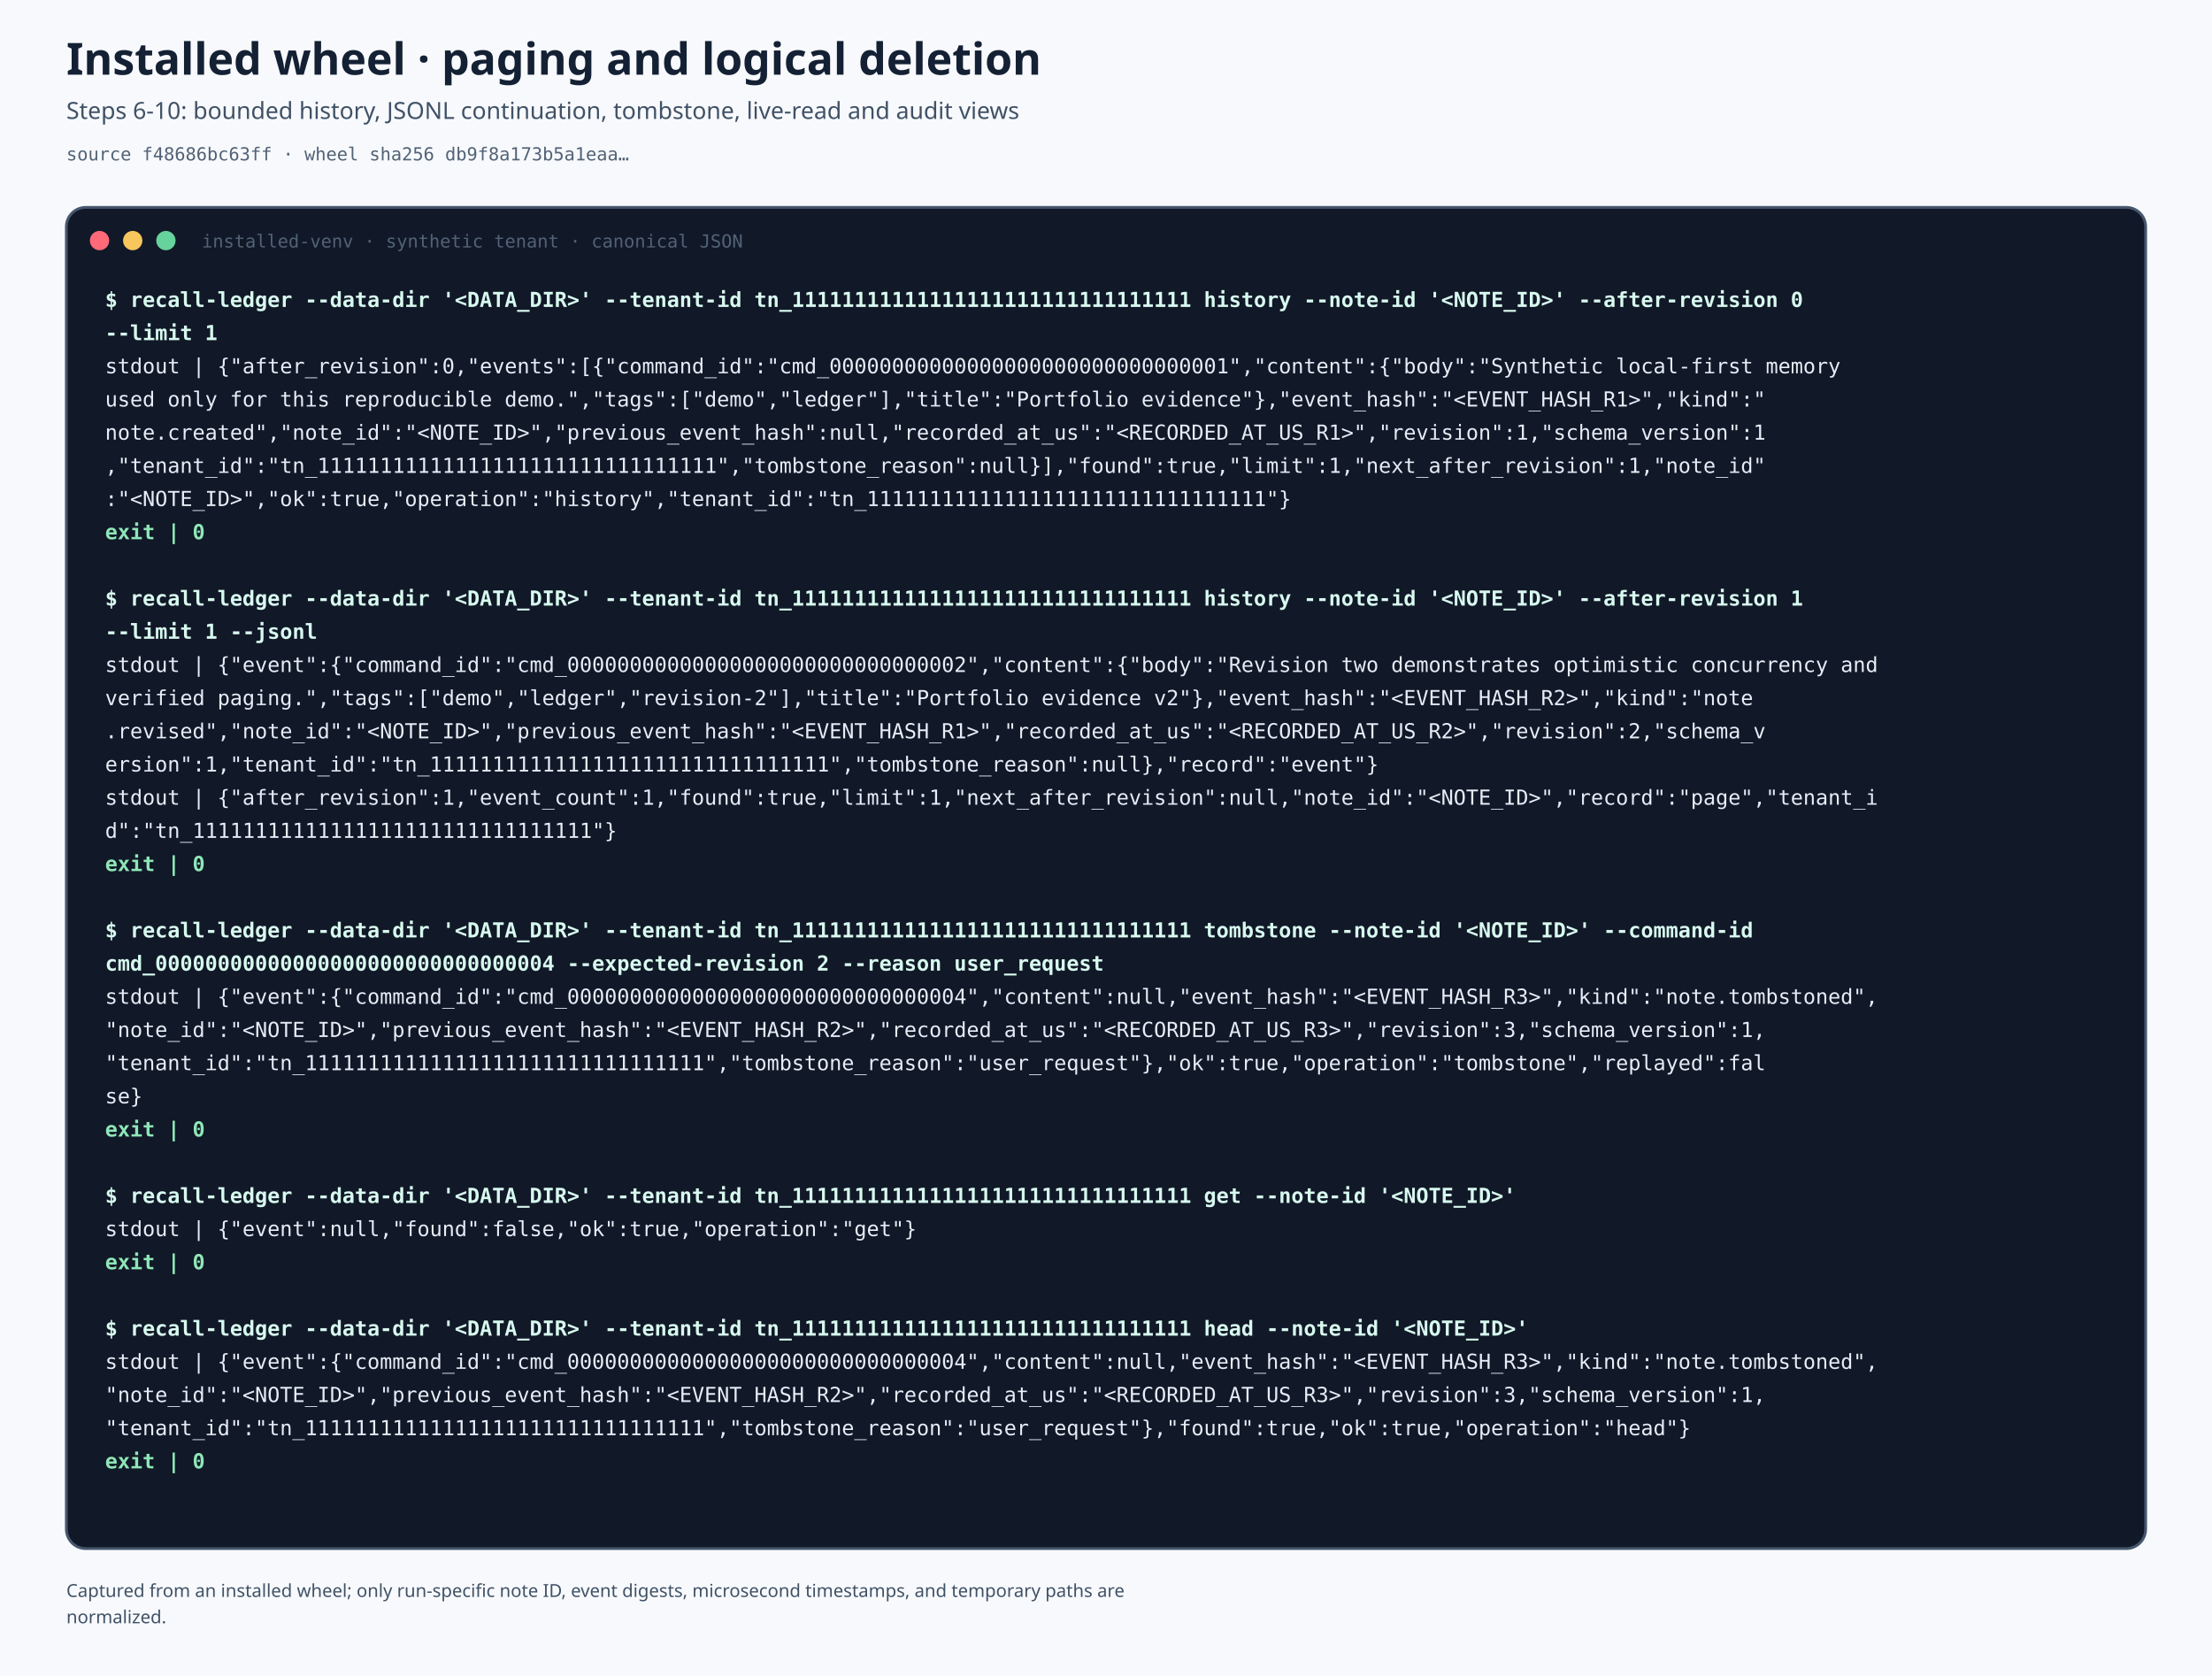
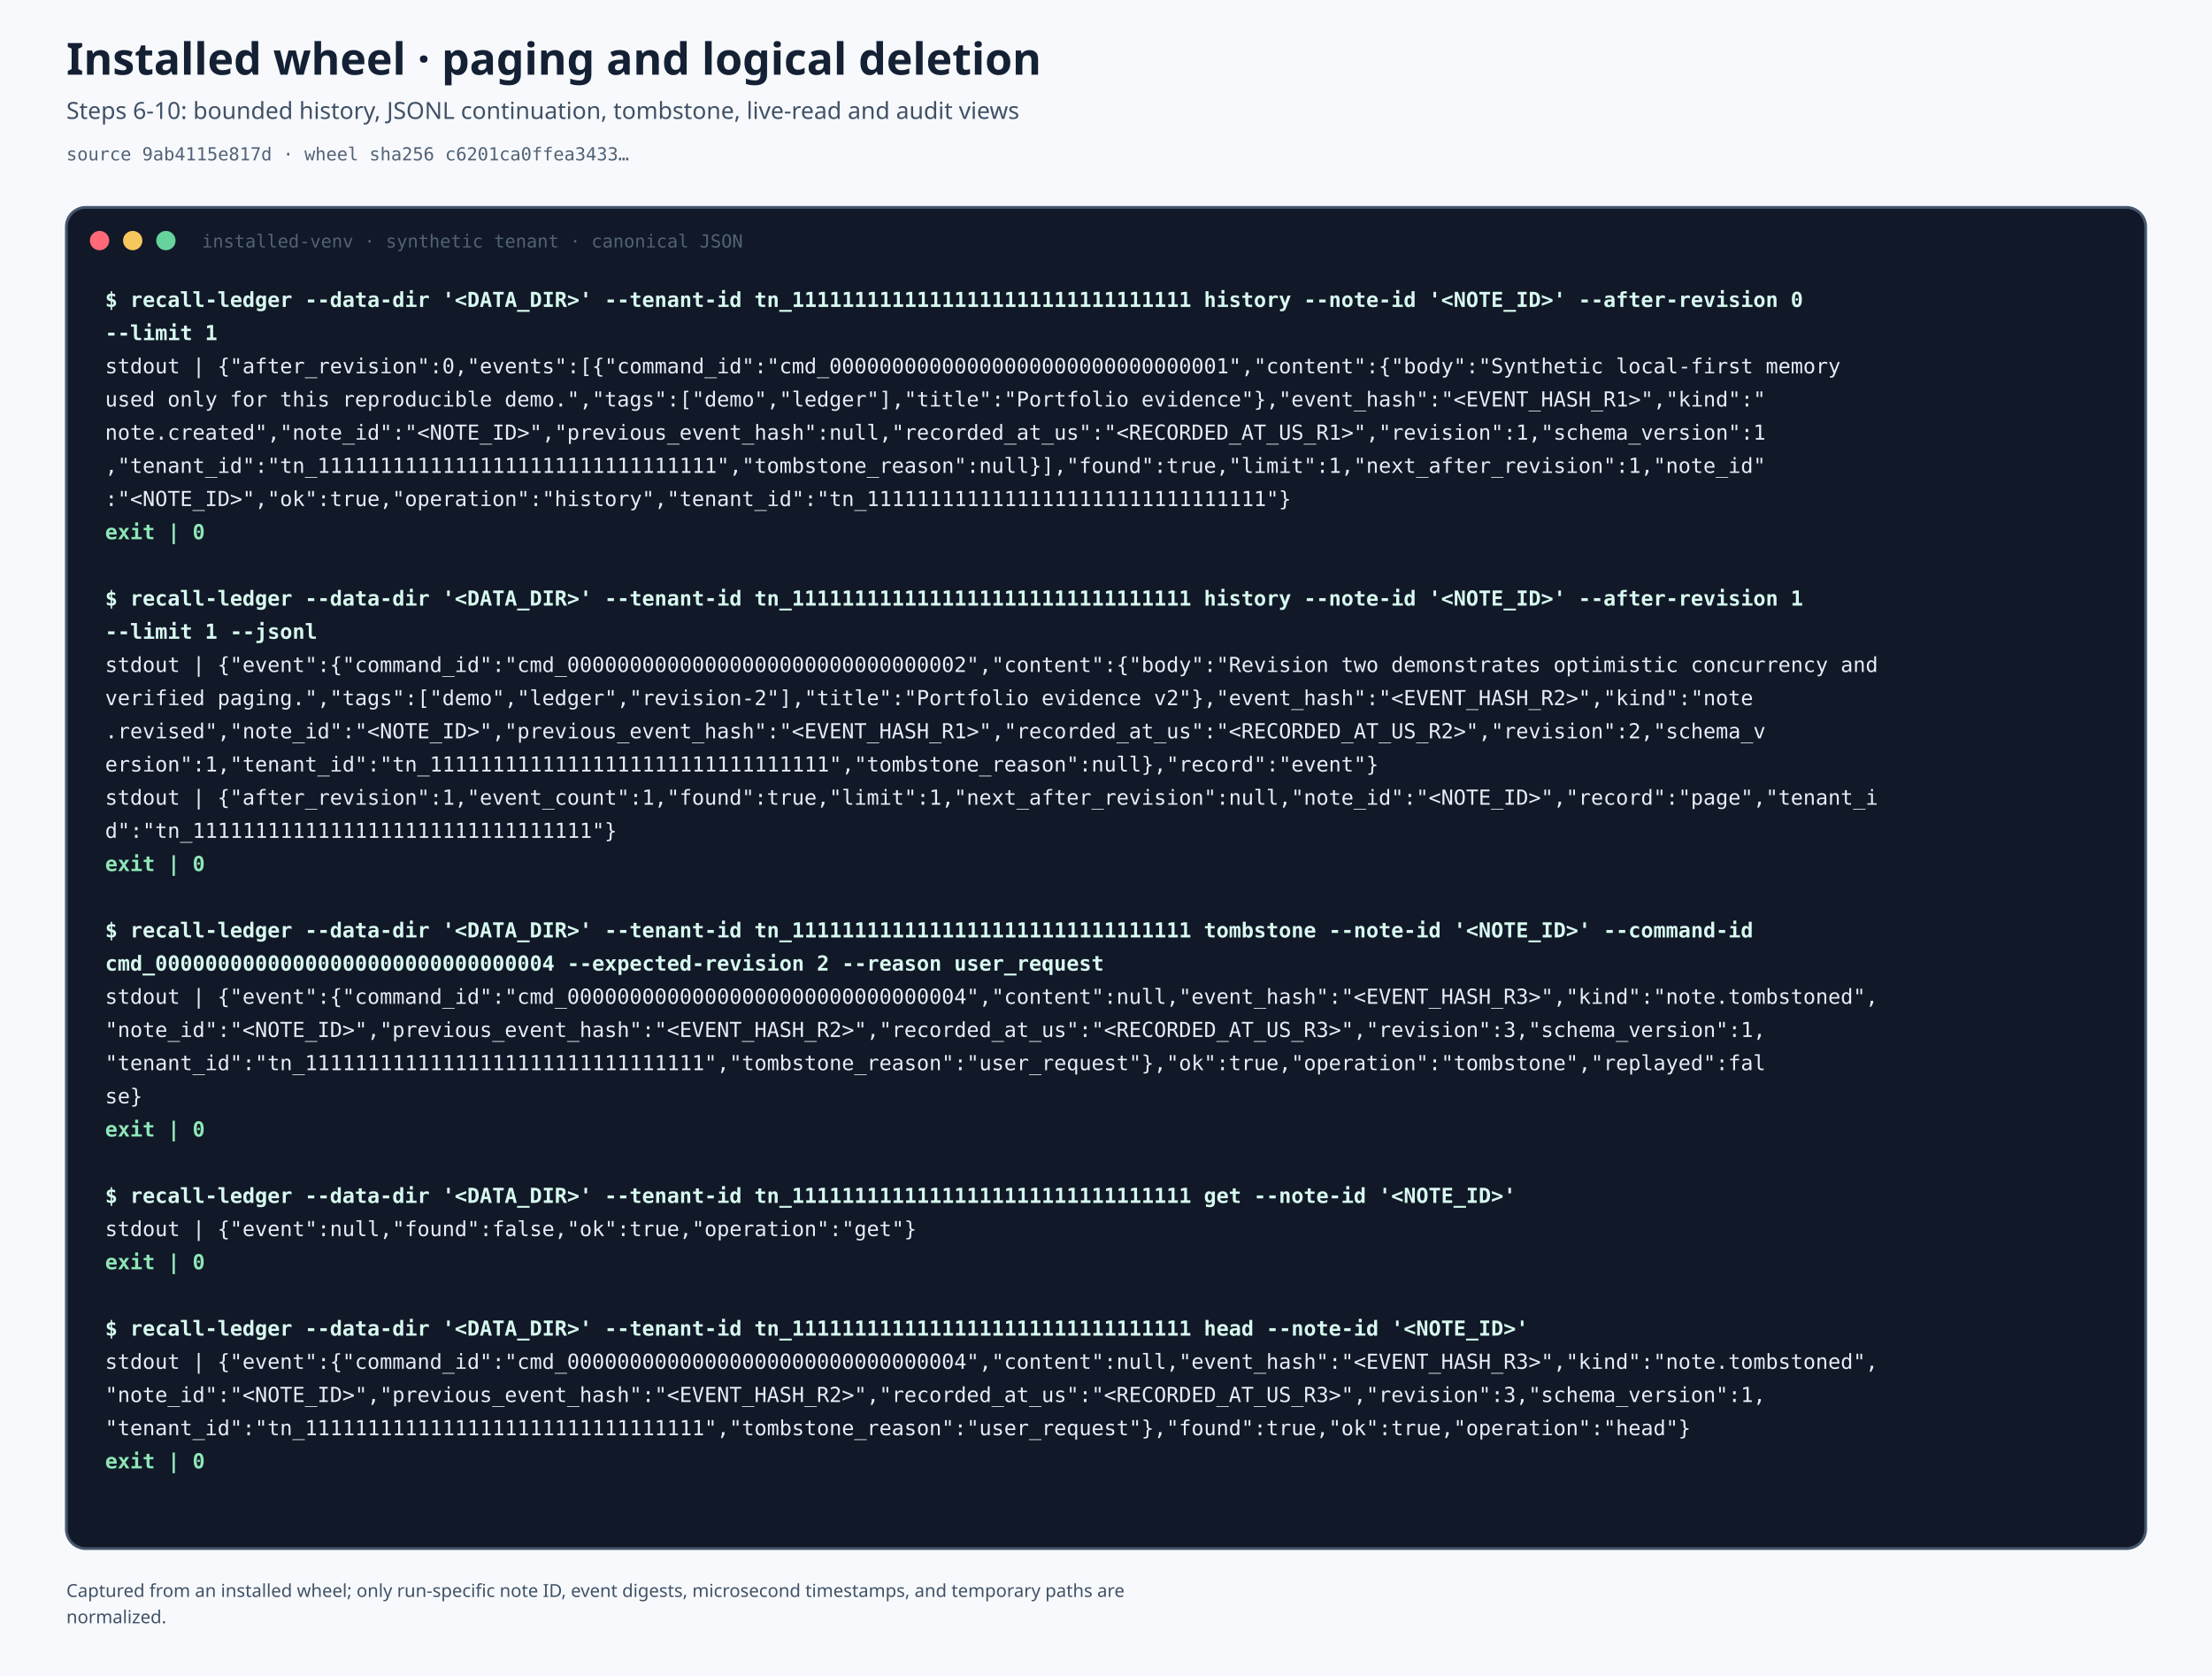
<svg xmlns="http://www.w3.org/2000/svg" width="1600" height="1212" viewBox="0 0 1600 1212" role="img" aria-labelledby="installed-wheel-history-tombstone-title installed-wheel-history-tombstone-description">
  <style>
    .title { fill: #142033; font: 700 32px system-ui, sans-serif; }
    .subtitle { fill: #405166; font: 500 17px system-ui, sans-serif; }
    .provenance { fill: #526276; font: 500 13px ui-monospace, monospace; }
    .terminal-text, .command, .stdout, .stderr, .exit, .exit-error { font: 500 15px ui-monospace, SFMono-Regular, Menlo, Consolas, monospace; }
    .command { fill: #d7f9ef; font-weight: 700; }
    .stdout { fill: #e6edf7; }
    .stderr { fill: #ffc9cf; }
    .exit { fill: #8ee6b7; font-weight: 700; }
    .exit-error { fill: #ff9fab; font-weight: 700; }
    .caption { fill: #405166; font: 500 13px system-ui, sans-serif; }
  </style>
  <rect width="1600" height="1212" fill="#f7f9fc" />
  <text class="title" x="48" y="54">Installed wheel · paging and logical deletion</text>
  <text class="subtitle" x="48" y="86">Steps 6-10: bounded history, JSONL continuation, tombstone, live-read and audit views</text>
-   <text class="provenance" x="48" y="116">source f48686bc63ff · wheel sha256 db9f8a173b5a1eaa…</text>
+   <text class="provenance" x="48" y="116">source 9ab4115e817d · wheel sha256 c6201ca0ffea3433…</text>
  <rect x="48" y="150" width="1504" height="970" rx="14" fill="#111827" stroke="#45566d" stroke-width="2" />
  <circle cx="72" cy="174" r="7" fill="#ff6978" />
  <circle cx="96" cy="174" r="7" fill="#f7c65d" />
  <circle cx="120" cy="174" r="7" fill="#65d39b" />
  <text class="provenance" x="146" y="179" fill="#b9c5d6">installed-venv · synthetic tenant · canonical JSON</text>
  <text class="command" x="76" y="222">$ recall-ledger --data-dir '&lt;DATA_DIR&gt;' --tenant-id tn_11111111111111111111111111111111 history --note-id '&lt;NOTE_ID&gt;' --after-revision 0 </text>
  <text class="command" x="76" y="246">  --limit 1</text>
  <text class="stdout" x="76" y="270">stdout | {"after_revision":0,"events":[{"command_id":"cmd_00000000000000000000000000000001","content":{"body":"Synthetic local-first memory </text>
  <text class="stdout" x="76" y="294">         used only for this reproducible demo.","tags":["demo","ledger"],"title":"Portfolio evidence"},"event_hash":"&lt;EVENT_HASH_R1&gt;","kind":"</text>
  <text class="stdout" x="76" y="318">         note.created","note_id":"&lt;NOTE_ID&gt;","previous_event_hash":null,"recorded_at_us":"&lt;RECORDED_AT_US_R1&gt;","revision":1,"schema_version":1</text>
  <text class="stdout" x="76" y="342">         ,"tenant_id":"tn_11111111111111111111111111111111","tombstone_reason":null}],"found":true,"limit":1,"next_after_revision":1,"note_id"</text>
  <text class="stdout" x="76" y="366">         :"&lt;NOTE_ID&gt;","ok":true,"operation":"history","tenant_id":"tn_11111111111111111111111111111111"}</text>
  <text class="exit" x="76" y="390">exit   | 0</text>
  <text class="terminal-text" x="76" y="414" />
  <text class="command" x="76" y="438">$ recall-ledger --data-dir '&lt;DATA_DIR&gt;' --tenant-id tn_11111111111111111111111111111111 history --note-id '&lt;NOTE_ID&gt;' --after-revision 1 </text>
  <text class="command" x="76" y="462">  --limit 1 --jsonl</text>
  <text class="stdout" x="76" y="486">stdout | {"event":{"command_id":"cmd_00000000000000000000000000000002","content":{"body":"Revision two demonstrates optimistic concurrency and</text>
  <text class="stdout" x="76" y="510">          verified paging.","tags":["demo","ledger","revision-2"],"title":"Portfolio evidence v2"},"event_hash":"&lt;EVENT_HASH_R2&gt;","kind":"note</text>
  <text class="stdout" x="76" y="534">         .revised","note_id":"&lt;NOTE_ID&gt;","previous_event_hash":"&lt;EVENT_HASH_R1&gt;","recorded_at_us":"&lt;RECORDED_AT_US_R2&gt;","revision":2,"schema_v</text>
  <text class="stdout" x="76" y="558">         ersion":1,"tenant_id":"tn_11111111111111111111111111111111","tombstone_reason":null},"record":"event"}</text>
  <text class="stdout" x="76" y="582">stdout | {"after_revision":1,"event_count":1,"found":true,"limit":1,"next_after_revision":null,"note_id":"&lt;NOTE_ID&gt;","record":"page","tenant_i</text>
  <text class="stdout" x="76" y="606">         d":"tn_11111111111111111111111111111111"}</text>
  <text class="exit" x="76" y="630">exit   | 0</text>
  <text class="terminal-text" x="76" y="654" />
  <text class="command" x="76" y="678">$ recall-ledger --data-dir '&lt;DATA_DIR&gt;' --tenant-id tn_11111111111111111111111111111111 tombstone --note-id '&lt;NOTE_ID&gt;' --command-id </text>
  <text class="command" x="76" y="702">  cmd_00000000000000000000000000000004 --expected-revision 2 --reason user_request</text>
  <text class="stdout" x="76" y="726">stdout | {"event":{"command_id":"cmd_00000000000000000000000000000004","content":null,"event_hash":"&lt;EVENT_HASH_R3&gt;","kind":"note.tombstoned",</text>
  <text class="stdout" x="76" y="750">         "note_id":"&lt;NOTE_ID&gt;","previous_event_hash":"&lt;EVENT_HASH_R2&gt;","recorded_at_us":"&lt;RECORDED_AT_US_R3&gt;","revision":3,"schema_version":1,</text>
  <text class="stdout" x="76" y="774">         "tenant_id":"tn_11111111111111111111111111111111","tombstone_reason":"user_request"},"ok":true,"operation":"tombstone","replayed":fal</text>
  <text class="stdout" x="76" y="798">         se}</text>
  <text class="exit" x="76" y="822">exit   | 0</text>
  <text class="terminal-text" x="76" y="846" />
  <text class="command" x="76" y="870">$ recall-ledger --data-dir '&lt;DATA_DIR&gt;' --tenant-id tn_11111111111111111111111111111111 get --note-id '&lt;NOTE_ID&gt;'</text>
  <text class="stdout" x="76" y="894">stdout | {"event":null,"found":false,"ok":true,"operation":"get"}</text>
  <text class="exit" x="76" y="918">exit   | 0</text>
  <text class="terminal-text" x="76" y="942" />
  <text class="command" x="76" y="966">$ recall-ledger --data-dir '&lt;DATA_DIR&gt;' --tenant-id tn_11111111111111111111111111111111 head --note-id '&lt;NOTE_ID&gt;'</text>
  <text class="stdout" x="76" y="990">stdout | {"event":{"command_id":"cmd_00000000000000000000000000000004","content":null,"event_hash":"&lt;EVENT_HASH_R3&gt;","kind":"note.tombstoned",</text>
  <text class="stdout" x="76" y="1014">         "note_id":"&lt;NOTE_ID&gt;","previous_event_hash":"&lt;EVENT_HASH_R2&gt;","recorded_at_us":"&lt;RECORDED_AT_US_R3&gt;","revision":3,"schema_version":1,</text>
  <text class="stdout" x="76" y="1038">         "tenant_id":"tn_11111111111111111111111111111111","tombstone_reason":"user_request"},"found":true,"ok":true,"operation":"head"}</text>
  <text class="exit" x="76" y="1062">exit   | 0</text>
  <text class="caption" x="48" y="1155">Captured from an installed wheel; only run-specific note ID, event digests, microsecond timestamps, and temporary paths are</text>
  <text class="caption" x="48" y="1174">normalized.</text>
</svg>
